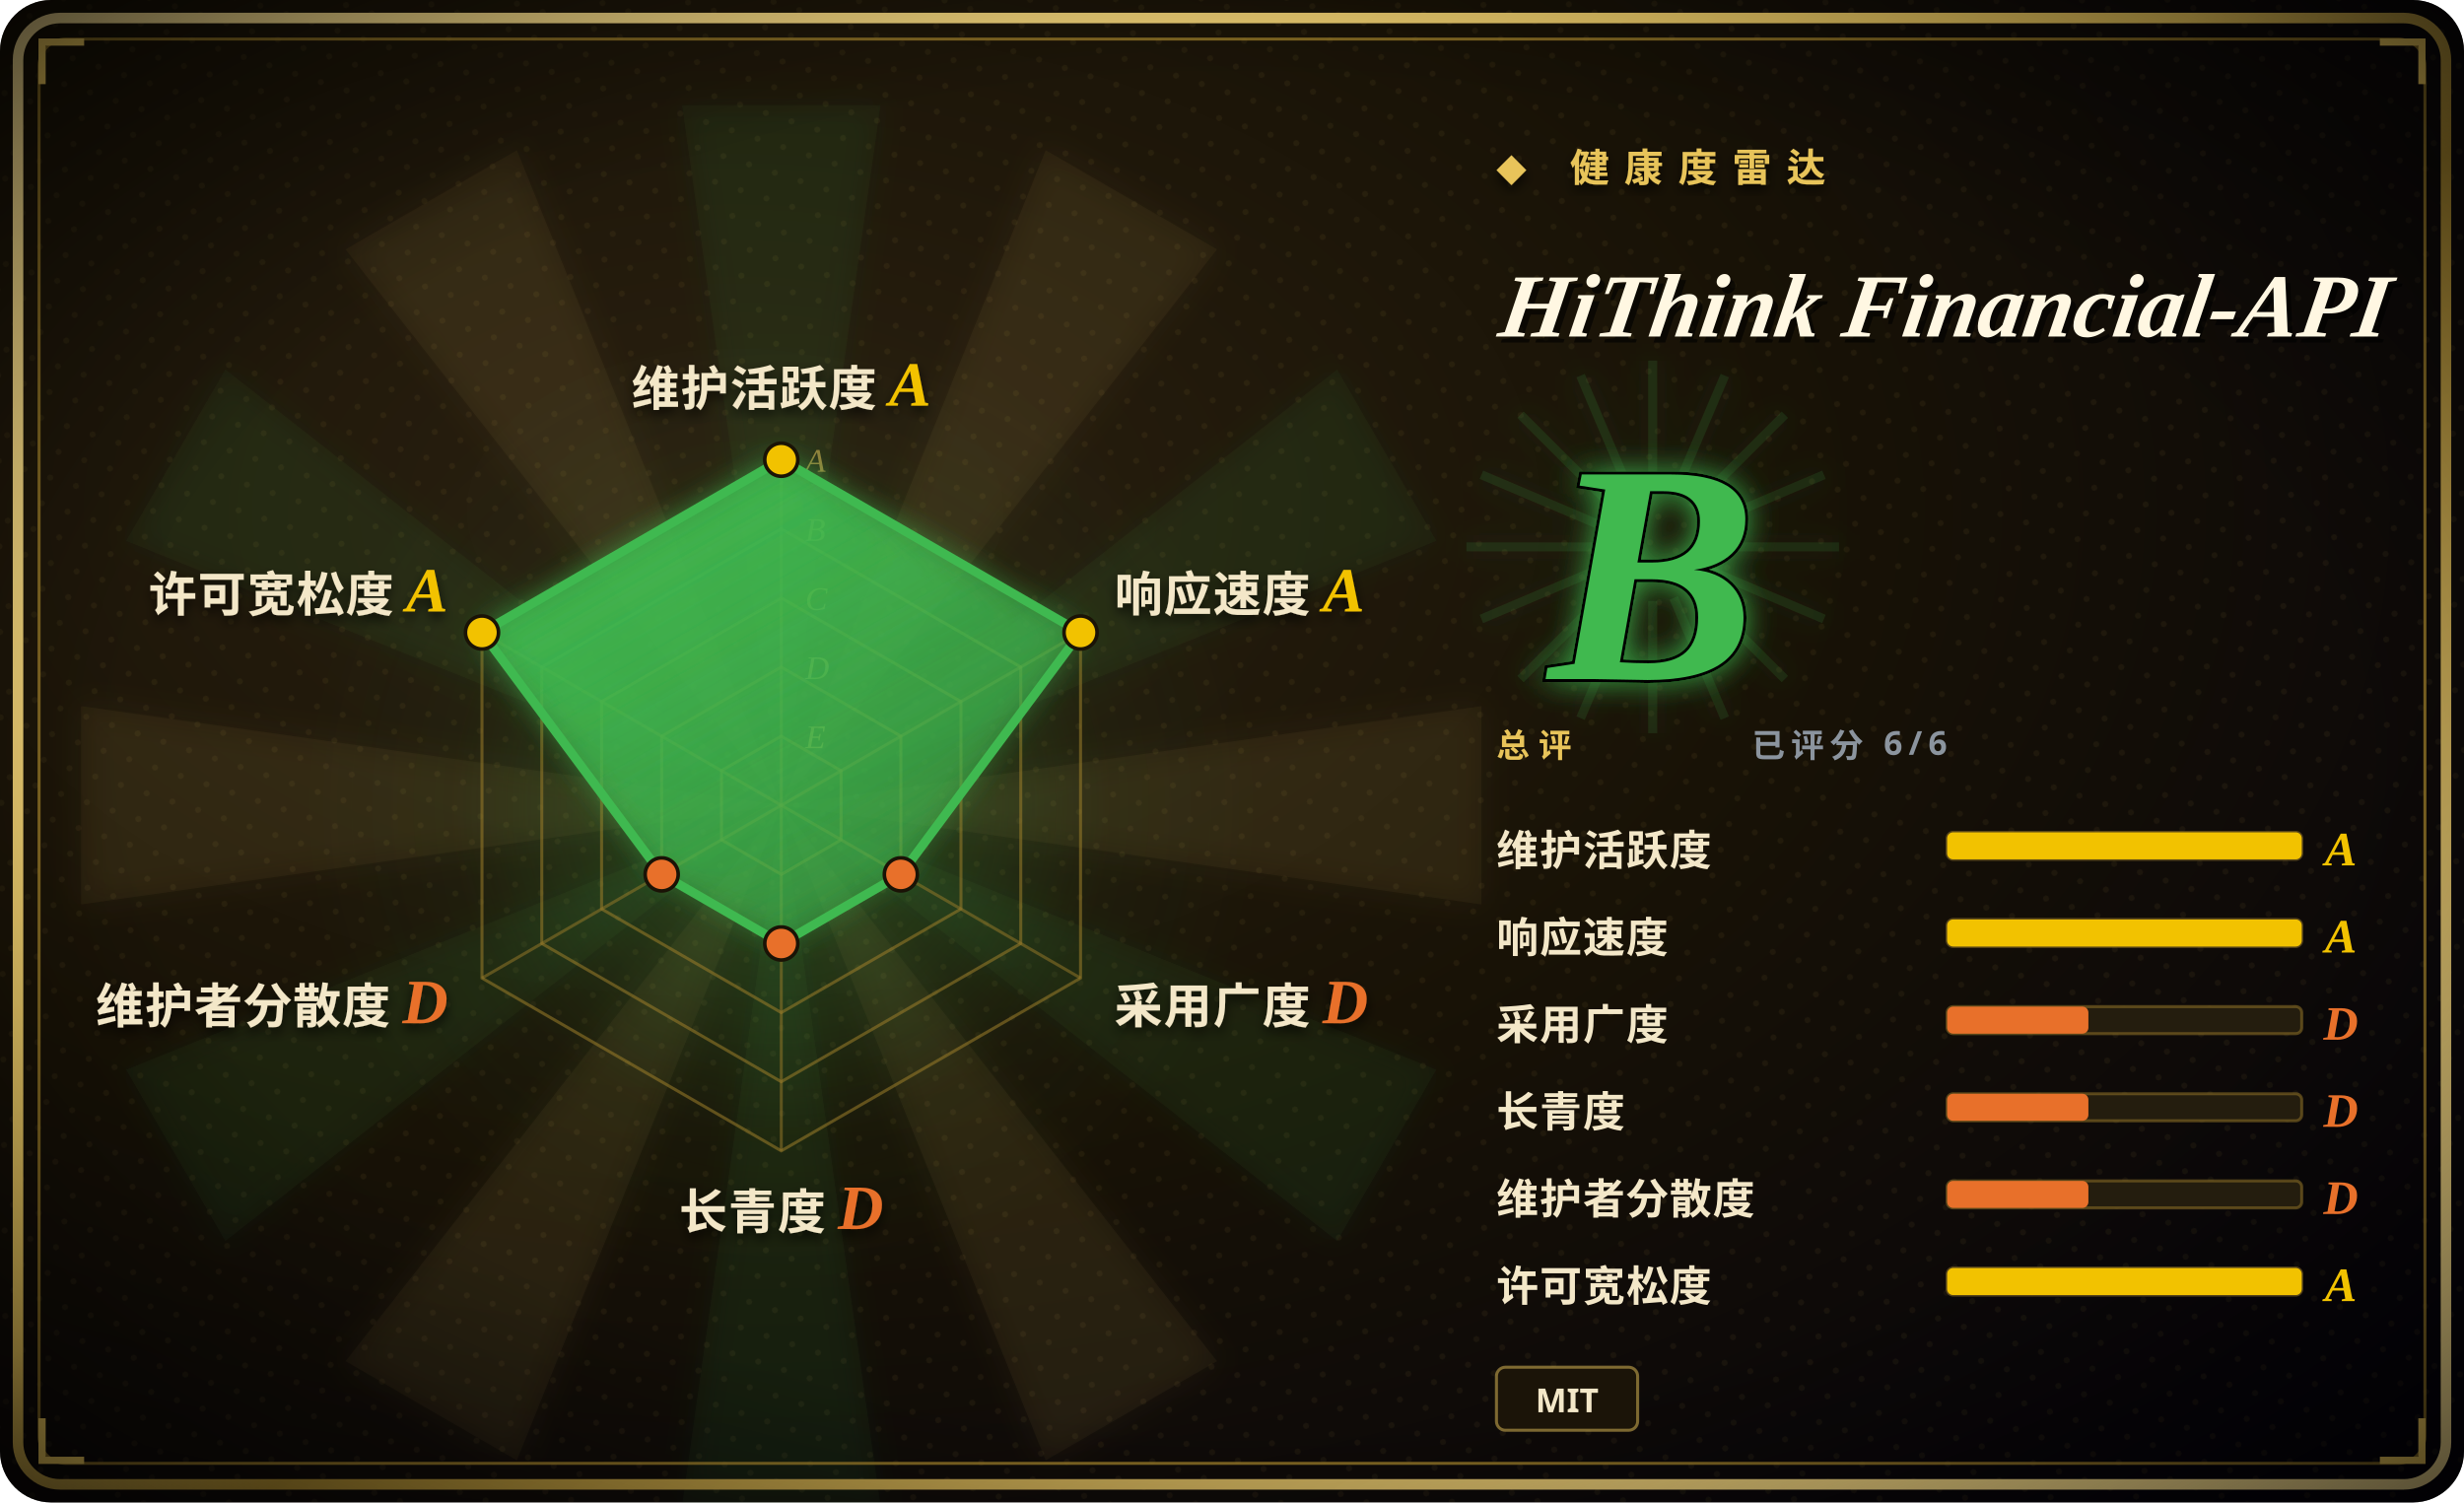
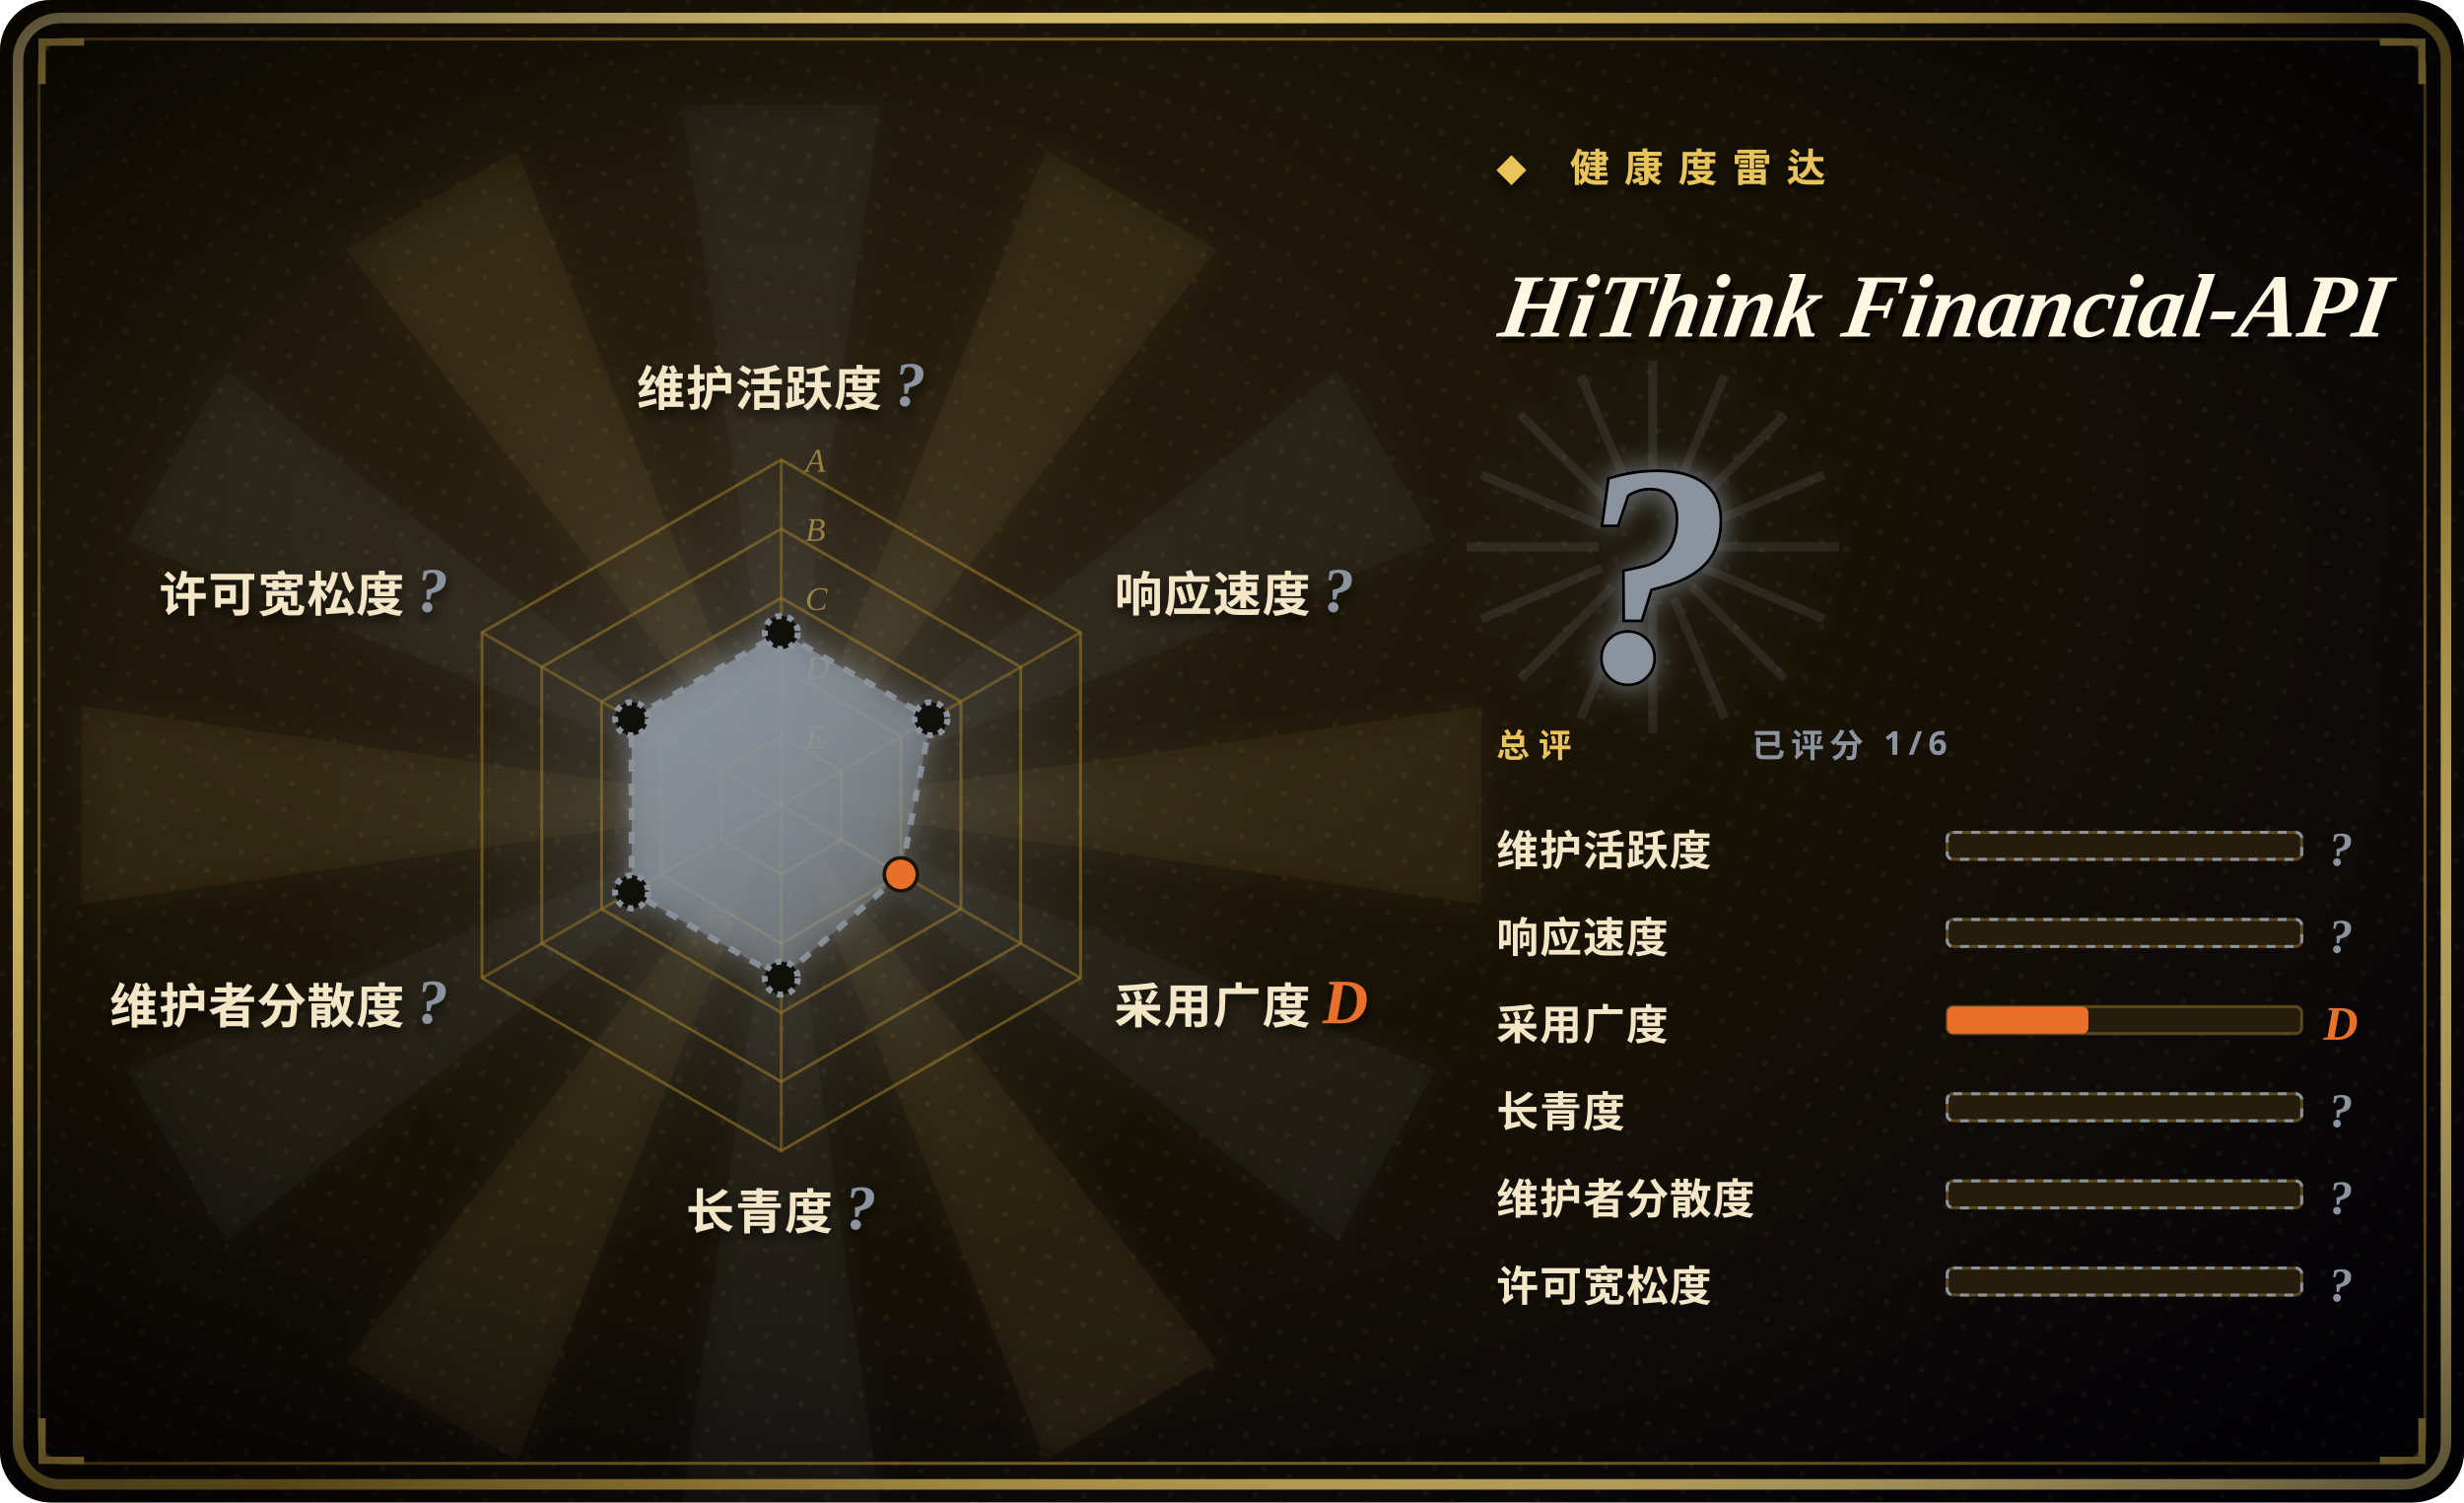
<svg xmlns="http://www.w3.org/2000/svg" width="820" height="500" viewBox="0 0 820 500">
  <defs>
    <radialGradient id="bg" cx="30%" cy="34%" r="90%">
      <stop offset="0%" stop-color="#2a2010" />
      <stop offset="48%" stop-color="#181206" />
      <stop offset="100%" stop-color="#05030a" />
    </radialGradient>
    <radialGradient id="vig" cx="50%" cy="50%" r="72%">
      <stop offset="62%" stop-color="#000000" stop-opacity="0" />
      <stop offset="100%" stop-color="#000000" stop-opacity="0.72" />
    </radialGradient>
    <linearGradient id="frame" x1="0" y1="0" x2="1" y2="1">
      <stop offset="0%" stop-color="#f6dd92" />
      <stop offset="45%" stop-color="#E8C45A" />
      <stop offset="55%" stop-color="#9c7d2a" />
      <stop offset="100%" stop-color="#f6dd92" />
    </linearGradient>
    <linearGradient id="poly" x1="0" y1="0" x2="0.7" y2="1">
-       <stop offset="0%" stop-color="#3FB950" stop-opacity="0.92" />
-       <stop offset="100%" stop-color="#3FB950" stop-opacity="0.34" />
+       <stop offset="0%" stop-color="#8B949E" stop-opacity="0.92" />
+       <stop offset="100%" stop-color="#8B949E" stop-opacity="0.34" />
    </linearGradient>
    <radialGradient id="halo" cx="50%" cy="50%" r="50%">
-       <stop offset="0%" stop-color="#3FB950" stop-opacity="0.34" />
-       <stop offset="68%" stop-color="#3FB950" stop-opacity="0.04" />
-       <stop offset="100%" stop-color="#3FB950" stop-opacity="0" />
+       <stop offset="0%" stop-color="#8B949E" stop-opacity="0.34" />
+       <stop offset="68%" stop-color="#8B949E" stop-opacity="0.04" />
+       <stop offset="100%" stop-color="#8B949E" stop-opacity="0" />
    </radialGradient>
    <filter id="glow" x="-60%" y="-60%" width="220%" height="220%">
      <feGaussianBlur stdDeviation="5" result="b" />
      <feMerge>
        <feMergeNode in="b" />
        <feMergeNode in="SourceGraphic" />
      </feMerge>
    </filter>
    <filter id="soft" x="-30%" y="-30%" width="160%" height="160%">
      <feDropShadow dx="0" dy="2" stdDeviation="2" flood-color="#000" flood-opacity="0.7" />
    </filter>
    <pattern id="halftone" width="9" height="9" patternUnits="userSpaceOnUse" patternTransform="rotate(18)">
      <circle cx="2" cy="2" r="1" fill="#E8C45A" fill-opacity="0.06" />
    </pattern>
  </defs>
  <rect width="820" height="500" rx="17" fill="url(#bg)" />
  <rect width="820" height="500" rx="17" fill="url(#halftone)" />
  <g opacity="0.5" filter="url(#glow)">
    <path d="M260,268 L493,235 L493,301 Z" fill="#E8C45A" fill-opacity="0.10" />
-     <path d="M260,268 L478,356 L445,413 Z" fill="#3FB950" fill-opacity="0.10" />
+     <path d="M260,268 L478,356 L445,413 Z" fill="#8B949E" fill-opacity="0.10" />
    <path d="M260,268 L405,453 L348,486 Z" fill="#E8C45A" fill-opacity="0.10" />
-     <path d="M260,268 L293,501 L227,501 Z" fill="#3FB950" fill-opacity="0.10" />
+     <path d="M260,268 L293,501 L227,501 Z" fill="#8B949E" fill-opacity="0.10" />
    <path d="M260,268 L172,486 L115,453 Z" fill="#E8C45A" fill-opacity="0.10" />
-     <path d="M260,268 L75,413 L42,356 Z" fill="#3FB950" fill-opacity="0.10" />
+     <path d="M260,268 L75,413 L42,356 Z" fill="#8B949E" fill-opacity="0.10" />
    <path d="M260,268 L27,301 L27,235 Z" fill="#E8C45A" fill-opacity="0.10" />
-     <path d="M260,268 L42,180 L75,123 Z" fill="#3FB950" fill-opacity="0.10" />
+     <path d="M260,268 L42,180 L75,123 Z" fill="#8B949E" fill-opacity="0.10" />
    <path d="M260,268 L115,83 L172,50 Z" fill="#E8C45A" fill-opacity="0.10" />
-     <path d="M260,268 L227,35 L293,35 Z" fill="#3FB950" fill-opacity="0.10" />
+     <path d="M260,268 L227,35 L293,35 Z" fill="#8B949E" fill-opacity="0.10" />
    <path d="M260,268 L348,50 L405,83 Z" fill="#E8C45A" fill-opacity="0.10" />
-     <path d="M260,268 L445,123 L478,180 Z" fill="#3FB950" fill-opacity="0.10" />
+     <path d="M260,268 L445,123 L478,180 Z" fill="#8B949E" fill-opacity="0.10" />
  </g>
  <circle cx="260" cy="268" r="161" fill="url(#halo)" />
  <rect x="6" y="6" width="808" height="488" rx="14" fill="none" stroke="url(#frame)" stroke-width="3.5" />
  <rect x="13" y="13" width="794" height="474" rx="9" fill="none" stroke="#9c7d2a" stroke-width="1" stroke-opacity="0.8" />
  <path d="M14,28 L14,14 L28,14" fill="none" stroke="#E8C45A" stroke-width="2.4" />
  <path d="M806,28 L806,14 L792,14" fill="none" stroke="#E8C45A" stroke-width="2.4" />
  <path d="M14,472 L14,486 L28,486" fill="none" stroke="#E8C45A" stroke-width="2.4" />
  <path d="M806,472 L806,486 L792,486" fill="none" stroke="#E8C45A" stroke-width="2.4" />
  <rect width="820" height="500" rx="17" fill="url(#vig)" />
  <polygon points="260.0,153.0 359.6,210.5 359.6,325.5 260.0,383.0 160.4,325.5 160.4,210.5" fill="none" stroke="#9c7d2a" stroke-opacity="0.55" stroke-width="1" />
  <polygon points="260.0,176.0 339.7,222.0 339.7,314.0 260.0,360.0 180.3,314.0 180.3,222.0" fill="none" stroke="#9c7d2a" stroke-opacity="0.55" stroke-width="1" />
  <polygon points="260.0,199.0 319.8,233.5 319.8,302.5 260.0,337.0 200.2,302.5 200.2,233.5" fill="none" stroke="#9c7d2a" stroke-opacity="0.55" stroke-width="1" />
  <polygon points="260.0,222.0 299.8,245.0 299.8,291.0 260.0,314.0 220.2,291.0 220.2,245.0" fill="none" stroke="#9c7d2a" stroke-opacity="0.55" stroke-width="1" />
  <polygon points="260.0,245.0 279.9,256.5 279.9,279.5 260.0,291.0 240.1,279.5 240.1,256.5" fill="none" stroke="#9c7d2a" stroke-opacity="0.55" stroke-width="1" />
  <line x1="260" y1="268" x2="260.0" y2="153.0" stroke="#9c7d2a" stroke-opacity="0.5" stroke-width="1" />
  <line x1="260" y1="268" x2="359.6" y2="210.5" stroke="#9c7d2a" stroke-opacity="0.5" stroke-width="1" />
  <line x1="260" y1="268" x2="359.6" y2="325.5" stroke="#9c7d2a" stroke-opacity="0.5" stroke-width="1" />
  <line x1="260" y1="268" x2="260.0" y2="383.0" stroke="#9c7d2a" stroke-opacity="0.5" stroke-width="1" />
  <line x1="260" y1="268" x2="160.4" y2="325.5" stroke="#9c7d2a" stroke-opacity="0.5" stroke-width="1" />
  <line x1="260" y1="268" x2="160.4" y2="210.5" stroke="#9c7d2a" stroke-opacity="0.5" stroke-width="1" />
  <text x="268" y="157.0" font-size="11" font-style="italic" fill="#E8C45A" fill-opacity="0.55" font-family="'Georgia','Times New Roman',serif">A</text>
  <text x="268" y="180.0" font-size="11" font-style="italic" fill="#E8C45A" fill-opacity="0.55" font-family="'Georgia','Times New Roman',serif">B</text>
  <text x="268" y="203.0" font-size="11" font-style="italic" fill="#E8C45A" fill-opacity="0.55" font-family="'Georgia','Times New Roman',serif">C</text>
  <text x="268" y="226.0" font-size="11" font-style="italic" fill="#E8C45A" fill-opacity="0.55" font-family="'Georgia','Times New Roman',serif">D</text>
  <text x="268" y="249.0" font-size="11" font-style="italic" fill="#E8C45A" fill-opacity="0.55" font-family="'Georgia','Times New Roman',serif">E</text>
-   <polygon points="260.0,153.0 359.6,210.5 299.8,291.0 260.0,314.0 220.2,291.0 160.4,210.5" fill="url(#poly)" filter="url(#glow)" />
-   <line x1="260.0" y1="153.0" x2="359.6" y2="210.5" stroke="#3FB950" stroke-width="3" />
-   <line x1="359.6" y1="210.5" x2="299.8" y2="291.0" stroke="#3FB950" stroke-width="3" />
-   <line x1="299.8" y1="291.0" x2="260.0" y2="314.0" stroke="#3FB950" stroke-width="3" />
-   <line x1="260.0" y1="314.0" x2="220.2" y2="291.0" stroke="#3FB950" stroke-width="3" />
-   <line x1="220.2" y1="291.0" x2="160.4" y2="210.5" stroke="#3FB950" stroke-width="3" />
-   <line x1="160.4" y1="210.5" x2="260.0" y2="153.0" stroke="#3FB950" stroke-width="3" />
-   <circle cx="260.0" cy="153.0" r="5.5" fill="#F2C200" stroke="#1a1306" stroke-width="1.2" />
-   <circle cx="359.6" cy="210.5" r="5.5" fill="#F2C200" stroke="#1a1306" stroke-width="1.2" />
+   <polygon points="260.0,210.5 309.8,239.2 299.8,291.0 260.0,325.5 210.2,296.8 210.2,239.2" fill="url(#poly)" filter="url(#glow)" />
+   <line x1="260.0" y1="210.5" x2="309.8" y2="239.2" stroke="#8B949E" stroke-width="2" stroke-dasharray="4 4" stroke-opacity="0.92" />
+   <line x1="309.8" y1="239.2" x2="299.8" y2="291.0" stroke="#8B949E" stroke-width="2" stroke-dasharray="4 4" stroke-opacity="0.92" />
+   <line x1="299.8" y1="291.0" x2="260.0" y2="325.5" stroke="#8B949E" stroke-width="2" stroke-dasharray="4 4" stroke-opacity="0.92" />
+   <line x1="260.0" y1="325.5" x2="210.2" y2="296.8" stroke="#8B949E" stroke-width="2" stroke-dasharray="4 4" stroke-opacity="0.92" />
+   <line x1="210.2" y1="296.8" x2="210.2" y2="239.2" stroke="#8B949E" stroke-width="2" stroke-dasharray="4 4" stroke-opacity="0.92" />
+   <line x1="210.2" y1="239.2" x2="260.0" y2="210.5" stroke="#8B949E" stroke-width="2" stroke-dasharray="4 4" stroke-opacity="0.92" />
+   <circle cx="260.0" cy="210.5" r="5.5" fill="#10100b" stroke="#8B949E" stroke-width="2" stroke-dasharray="2 2" />
+   <circle cx="309.8" cy="239.2" r="5.5" fill="#10100b" stroke="#8B949E" stroke-width="2" stroke-dasharray="2 2" />
  <circle cx="299.8" cy="291.0" r="5.5" fill="#E8702A" stroke="#1a1306" stroke-width="1.2" />
-   <circle cx="260.0" cy="314.0" r="5.5" fill="#E8702A" stroke="#1a1306" stroke-width="1.2" />
-   <circle cx="220.2" cy="291.0" r="5.5" fill="#E8702A" stroke="#1a1306" stroke-width="1.2" />
-   <circle cx="160.4" cy="210.5" r="5.5" fill="#F2C200" stroke="#1a1306" stroke-width="1.2" />
-   <text x="260.0" y="135.0" font-size="16" font-weight="900" fill="#f3e7c8" text-anchor="middle" font-family="'PingFang SC','Hiragino Sans GB','Heiti SC','Microsoft YaHei',sans-serif" letter-spacing="0.4" filter="url(#soft)">维护活跃度 <tspan fill="#F2C200" font-family="'Georgia','Times New Roman',serif" font-style="italic" font-size="21">A</tspan>
+   <circle cx="260.0" cy="325.5" r="5.5" fill="#10100b" stroke="#8B949E" stroke-width="2" stroke-dasharray="2 2" />
+   <circle cx="210.2" cy="296.8" r="5.5" fill="#10100b" stroke="#8B949E" stroke-width="2" stroke-dasharray="2 2" />
+   <circle cx="210.2" cy="239.2" r="5.5" fill="#10100b" stroke="#8B949E" stroke-width="2" stroke-dasharray="2 2" />
+   <text x="260.0" y="135.0" font-size="16" font-weight="900" fill="#f3e7c8" text-anchor="middle" font-family="'PingFang SC','Hiragino Sans GB','Heiti SC','Microsoft YaHei',sans-serif" letter-spacing="0.4" filter="url(#soft)">维护活跃度 <tspan fill="#8B949E" font-family="'Georgia','Times New Roman',serif" font-style="italic" font-size="21">?</tspan>
  </text>
-   <text x="370.9" y="203.5" font-size="16" font-weight="900" fill="#f3e7c8" text-anchor="start" font-family="'PingFang SC','Hiragino Sans GB','Heiti SC','Microsoft YaHei',sans-serif" letter-spacing="0.4" filter="url(#soft)">响应速度 <tspan fill="#F2C200" font-family="'Georgia','Times New Roman',serif" font-style="italic" font-size="21">A</tspan>
+   <text x="370.9" y="203.5" font-size="16" font-weight="900" fill="#f3e7c8" text-anchor="start" font-family="'PingFang SC','Hiragino Sans GB','Heiti SC','Microsoft YaHei',sans-serif" letter-spacing="0.4" filter="url(#soft)">响应速度 <tspan fill="#8B949E" font-family="'Georgia','Times New Roman',serif" font-style="italic" font-size="21">?</tspan>
  </text>
  <text x="370.9" y="340.5" font-size="16" font-weight="900" fill="#f3e7c8" text-anchor="start" font-family="'PingFang SC','Hiragino Sans GB','Heiti SC','Microsoft YaHei',sans-serif" letter-spacing="0.4" filter="url(#soft)">采用广度 <tspan fill="#E8702A" font-family="'Georgia','Times New Roman',serif" font-style="italic" font-size="21">D</tspan>
  </text>
-   <text x="260.0" y="409.0" font-size="16" font-weight="900" fill="#f3e7c8" text-anchor="middle" font-family="'PingFang SC','Hiragino Sans GB','Heiti SC','Microsoft YaHei',sans-serif" letter-spacing="0.4" filter="url(#soft)">长青度 <tspan fill="#E8702A" font-family="'Georgia','Times New Roman',serif" font-style="italic" font-size="21">D</tspan>
+   <text x="260.0" y="409.0" font-size="16" font-weight="900" fill="#f3e7c8" text-anchor="middle" font-family="'PingFang SC','Hiragino Sans GB','Heiti SC','Microsoft YaHei',sans-serif" letter-spacing="0.4" filter="url(#soft)">长青度 <tspan fill="#8B949E" font-family="'Georgia','Times New Roman',serif" font-style="italic" font-size="21">?</tspan>
  </text>
-   <text x="149.1" y="340.5" font-size="16" font-weight="900" fill="#f3e7c8" text-anchor="end" font-family="'PingFang SC','Hiragino Sans GB','Heiti SC','Microsoft YaHei',sans-serif" letter-spacing="0.4" filter="url(#soft)">维护者分散度 <tspan fill="#E8702A" font-family="'Georgia','Times New Roman',serif" font-style="italic" font-size="21">D</tspan>
+   <text x="149.1" y="340.5" font-size="16" font-weight="900" fill="#f3e7c8" text-anchor="end" font-family="'PingFang SC','Hiragino Sans GB','Heiti SC','Microsoft YaHei',sans-serif" letter-spacing="0.4" filter="url(#soft)">维护者分散度 <tspan fill="#8B949E" font-family="'Georgia','Times New Roman',serif" font-style="italic" font-size="21">?</tspan>
  </text>
-   <text x="149.1" y="203.5" font-size="16" font-weight="900" fill="#f3e7c8" text-anchor="end" font-family="'PingFang SC','Hiragino Sans GB','Heiti SC','Microsoft YaHei',sans-serif" letter-spacing="0.4" filter="url(#soft)">许可宽松度 <tspan fill="#F2C200" font-family="'Georgia','Times New Roman',serif" font-style="italic" font-size="21">A</tspan>
+   <text x="149.1" y="203.5" font-size="16" font-weight="900" fill="#f3e7c8" text-anchor="end" font-family="'PingFang SC','Hiragino Sans GB','Heiti SC','Microsoft YaHei',sans-serif" letter-spacing="0.4" filter="url(#soft)">许可宽松度 <tspan fill="#8B949E" font-family="'Georgia','Times New Roman',serif" font-style="italic" font-size="21">?</tspan>
  </text>
  <text x="498" y="60" font-size="13" letter-spacing="5" fill="#E8C45A" font-weight="900" font-family="'PingFang SC','Hiragino Sans GB','Heiti SC','Microsoft YaHei',sans-serif" filter="url(#soft)">◆ 健康度雷达</text>
  <g transform="translate(498,112) skewX(-9)">
    <text x="2" y="2" font-size="30" font-weight="900" font-style="italic" fill="#000" fill-opacity="0.6" font-family="'Georgia','Times New Roman',serif">HiThink Financial-API</text>
    <text x="0" y="0" font-size="30" font-weight="900" font-style="italic" fill="#fff7e2" font-family="'Georgia','Times New Roman',serif">HiThink Financial-API</text>
  </g>
  <line x1="498" y1="124" x2="648" y2="124" stroke="url(#frame)" stroke-width="2" />
  <g opacity="0.85" filter="url(#glow)">
-     <line x1="568" y1="182" x2="612" y2="182" stroke="#3FB950" stroke-opacity="0.16" stroke-width="3" />
-     <line x1="567" y1="189" x2="607" y2="206" stroke="#3FB950" stroke-opacity="0.16" stroke-width="3" />
-     <line x1="563" y1="195" x2="594" y2="226" stroke="#3FB950" stroke-opacity="0.16" stroke-width="3" />
-     <line x1="557" y1="199" x2="574" y2="239" stroke="#3FB950" stroke-opacity="0.16" stroke-width="3" />
-     <line x1="550" y1="200" x2="550" y2="244" stroke="#3FB950" stroke-opacity="0.16" stroke-width="3" />
-     <line x1="543" y1="199" x2="526" y2="239" stroke="#3FB950" stroke-opacity="0.16" stroke-width="3" />
-     <line x1="537" y1="195" x2="506" y2="226" stroke="#3FB950" stroke-opacity="0.16" stroke-width="3" />
-     <line x1="533" y1="189" x2="493" y2="206" stroke="#3FB950" stroke-opacity="0.16" stroke-width="3" />
-     <line x1="532" y1="182" x2="488" y2="182" stroke="#3FB950" stroke-opacity="0.16" stroke-width="3" />
-     <line x1="533" y1="175" x2="493" y2="158" stroke="#3FB950" stroke-opacity="0.16" stroke-width="3" />
-     <line x1="537" y1="169" x2="506" y2="138" stroke="#3FB950" stroke-opacity="0.16" stroke-width="3" />
-     <line x1="543" y1="165" x2="526" y2="125" stroke="#3FB950" stroke-opacity="0.16" stroke-width="3" />
-     <line x1="550" y1="164" x2="550" y2="120" stroke="#3FB950" stroke-opacity="0.16" stroke-width="3" />
-     <line x1="557" y1="165" x2="574" y2="125" stroke="#3FB950" stroke-opacity="0.16" stroke-width="3" />
-     <line x1="563" y1="169" x2="594" y2="138" stroke="#3FB950" stroke-opacity="0.16" stroke-width="3" />
-     <line x1="567" y1="175" x2="607" y2="158" stroke="#3FB950" stroke-opacity="0.16" stroke-width="3" />
+     <line x1="568" y1="182" x2="612" y2="182" stroke="#8B949E" stroke-opacity="0.16" stroke-width="3" />
+     <line x1="567" y1="189" x2="607" y2="206" stroke="#8B949E" stroke-opacity="0.16" stroke-width="3" />
+     <line x1="563" y1="195" x2="594" y2="226" stroke="#8B949E" stroke-opacity="0.16" stroke-width="3" />
+     <line x1="557" y1="199" x2="574" y2="239" stroke="#8B949E" stroke-opacity="0.16" stroke-width="3" />
+     <line x1="550" y1="200" x2="550" y2="244" stroke="#8B949E" stroke-opacity="0.16" stroke-width="3" />
+     <line x1="543" y1="199" x2="526" y2="239" stroke="#8B949E" stroke-opacity="0.16" stroke-width="3" />
+     <line x1="537" y1="195" x2="506" y2="226" stroke="#8B949E" stroke-opacity="0.16" stroke-width="3" />
+     <line x1="533" y1="189" x2="493" y2="206" stroke="#8B949E" stroke-opacity="0.16" stroke-width="3" />
+     <line x1="532" y1="182" x2="488" y2="182" stroke="#8B949E" stroke-opacity="0.16" stroke-width="3" />
+     <line x1="533" y1="175" x2="493" y2="158" stroke="#8B949E" stroke-opacity="0.16" stroke-width="3" />
+     <line x1="537" y1="169" x2="506" y2="138" stroke="#8B949E" stroke-opacity="0.16" stroke-width="3" />
+     <line x1="543" y1="165" x2="526" y2="125" stroke="#8B949E" stroke-opacity="0.16" stroke-width="3" />
+     <line x1="550" y1="164" x2="550" y2="120" stroke="#8B949E" stroke-opacity="0.16" stroke-width="3" />
+     <line x1="557" y1="165" x2="574" y2="125" stroke="#8B949E" stroke-opacity="0.16" stroke-width="3" />
+     <line x1="563" y1="169" x2="594" y2="138" stroke="#8B949E" stroke-opacity="0.16" stroke-width="3" />
+     <line x1="567" y1="175" x2="607" y2="158" stroke="#8B949E" stroke-opacity="0.16" stroke-width="3" />
  </g>
-   <text x="550" y="226" font-size="104" font-weight="900" font-style="italic" text-anchor="middle" fill="#3FB950" stroke="#000" stroke-width="2" paint-order="stroke" font-family="'Georgia','Times New Roman',serif" filter="url(#glow)">B</text>
+   <text x="550" y="226" font-size="104" font-weight="900" font-style="italic" text-anchor="middle" fill="#8B949E" stroke="#000" stroke-width="2" paint-order="stroke" font-family="'Georgia','Times New Roman',serif" filter="url(#glow)">?</text>
  <text x="498" y="252" font-size="11" letter-spacing="3" fill="#E8C45A" font-family="'PingFang SC','Hiragino Sans GB','Heiti SC','Microsoft YaHei',sans-serif" font-weight="900">总评</text>
-   <text x="648" y="252" font-size="11" letter-spacing="2" fill="#8B949E" font-family="'PingFang SC','Hiragino Sans GB','Heiti SC','Microsoft YaHei',sans-serif" font-weight="900" text-anchor="end">已评分 6/6</text>
+   <text x="648" y="252" font-size="11" letter-spacing="2" fill="#8B949E" font-family="'PingFang SC','Hiragino Sans GB','Heiti SC','Microsoft YaHei',sans-serif" font-weight="900" text-anchor="end">已评分 1/6</text>
  <text x="498" y="288" font-size="14" font-weight="900" fill="#f3e7c8" font-family="'PingFang SC','Hiragino Sans GB','Heiti SC','Microsoft YaHei',sans-serif" letter-spacing="0.4">维护活跃度</text>
  <rect x="648" y="277" width="118" height="9" rx="2" fill="#241d0e" stroke="#9c7d2a" stroke-opacity="0.5" />
-   <rect x="648" y="277" width="118" height="9" rx="2" fill="#F2C200" />
-   <text x="779" y="288" font-size="16" font-weight="900" font-style="italic" fill="#F2C200" font-family="'Georgia','Times New Roman',serif" text-anchor="middle">A</text>
+   <rect x="648" y="277" width="118" height="9" rx="2" fill="none" stroke="#8B949E" stroke-dasharray="3 3" />
+   <text x="779" y="288" font-size="16" font-weight="900" font-style="italic" fill="#8B949E" font-family="'Georgia','Times New Roman',serif" text-anchor="middle">?</text>
  <text x="498" y="317" font-size="14" font-weight="900" fill="#f3e7c8" font-family="'PingFang SC','Hiragino Sans GB','Heiti SC','Microsoft YaHei',sans-serif" letter-spacing="0.4">响应速度</text>
  <rect x="648" y="306" width="118" height="9" rx="2" fill="#241d0e" stroke="#9c7d2a" stroke-opacity="0.5" />
-   <rect x="648" y="306" width="118" height="9" rx="2" fill="#F2C200" />
-   <text x="779" y="317" font-size="16" font-weight="900" font-style="italic" fill="#F2C200" font-family="'Georgia','Times New Roman',serif" text-anchor="middle">A</text>
+   <rect x="648" y="306" width="118" height="9" rx="2" fill="none" stroke="#8B949E" stroke-dasharray="3 3" />
+   <text x="779" y="317" font-size="16" font-weight="900" font-style="italic" fill="#8B949E" font-family="'Georgia','Times New Roman',serif" text-anchor="middle">?</text>
  <text x="498" y="346" font-size="14" font-weight="900" fill="#f3e7c8" font-family="'PingFang SC','Hiragino Sans GB','Heiti SC','Microsoft YaHei',sans-serif" letter-spacing="0.4">采用广度</text>
  <rect x="648" y="335" width="118" height="9" rx="2" fill="#241d0e" stroke="#9c7d2a" stroke-opacity="0.5" />
  <rect x="648" y="335" width="47" height="9" rx="2" fill="#E8702A" />
  <text x="779" y="346" font-size="16" font-weight="900" font-style="italic" fill="#E8702A" font-family="'Georgia','Times New Roman',serif" text-anchor="middle">D</text>
  <text x="498" y="375" font-size="14" font-weight="900" fill="#f3e7c8" font-family="'PingFang SC','Hiragino Sans GB','Heiti SC','Microsoft YaHei',sans-serif" letter-spacing="0.4">长青度</text>
  <rect x="648" y="364" width="118" height="9" rx="2" fill="#241d0e" stroke="#9c7d2a" stroke-opacity="0.5" />
-   <rect x="648" y="364" width="47" height="9" rx="2" fill="#E8702A" />
-   <text x="779" y="375" font-size="16" font-weight="900" font-style="italic" fill="#E8702A" font-family="'Georgia','Times New Roman',serif" text-anchor="middle">D</text>
+   <rect x="648" y="364" width="118" height="9" rx="2" fill="none" stroke="#8B949E" stroke-dasharray="3 3" />
+   <text x="779" y="375" font-size="16" font-weight="900" font-style="italic" fill="#8B949E" font-family="'Georgia','Times New Roman',serif" text-anchor="middle">?</text>
  <text x="498" y="404" font-size="14" font-weight="900" fill="#f3e7c8" font-family="'PingFang SC','Hiragino Sans GB','Heiti SC','Microsoft YaHei',sans-serif" letter-spacing="0.4">维护者分散度</text>
  <rect x="648" y="393" width="118" height="9" rx="2" fill="#241d0e" stroke="#9c7d2a" stroke-opacity="0.5" />
-   <rect x="648" y="393" width="47" height="9" rx="2" fill="#E8702A" />
-   <text x="779" y="404" font-size="16" font-weight="900" font-style="italic" fill="#E8702A" font-family="'Georgia','Times New Roman',serif" text-anchor="middle">D</text>
+   <rect x="648" y="393" width="118" height="9" rx="2" fill="none" stroke="#8B949E" stroke-dasharray="3 3" />
+   <text x="779" y="404" font-size="16" font-weight="900" font-style="italic" fill="#8B949E" font-family="'Georgia','Times New Roman',serif" text-anchor="middle">?</text>
  <text x="498" y="433" font-size="14" font-weight="900" fill="#f3e7c8" font-family="'PingFang SC','Hiragino Sans GB','Heiti SC','Microsoft YaHei',sans-serif" letter-spacing="0.4">许可宽松度</text>
  <rect x="648" y="422" width="118" height="9" rx="2" fill="#241d0e" stroke="#9c7d2a" stroke-opacity="0.5" />
-   <rect x="648" y="422" width="118" height="9" rx="2" fill="#F2C200" />
-   <text x="779" y="433" font-size="16" font-weight="900" font-style="italic" fill="#F2C200" font-family="'Georgia','Times New Roman',serif" text-anchor="middle">A</text>
-   <rect x="498" y="455" width="47" height="21" rx="3" fill="#1b1408" stroke="#E8C45A" stroke-opacity="0.5" />
-   <text x="521.5" y="470" font-size="11" font-weight="700" fill="#f3e7c8" text-anchor="middle" font-family="'PingFang SC','Hiragino Sans GB','Heiti SC','Microsoft YaHei',sans-serif">MIT</text>
+   <rect x="648" y="422" width="118" height="9" rx="2" fill="none" stroke="#8B949E" stroke-dasharray="3 3" />
+   <text x="779" y="433" font-size="16" font-weight="900" font-style="italic" fill="#8B949E" font-family="'Georgia','Times New Roman',serif" text-anchor="middle">?</text>
</svg>
